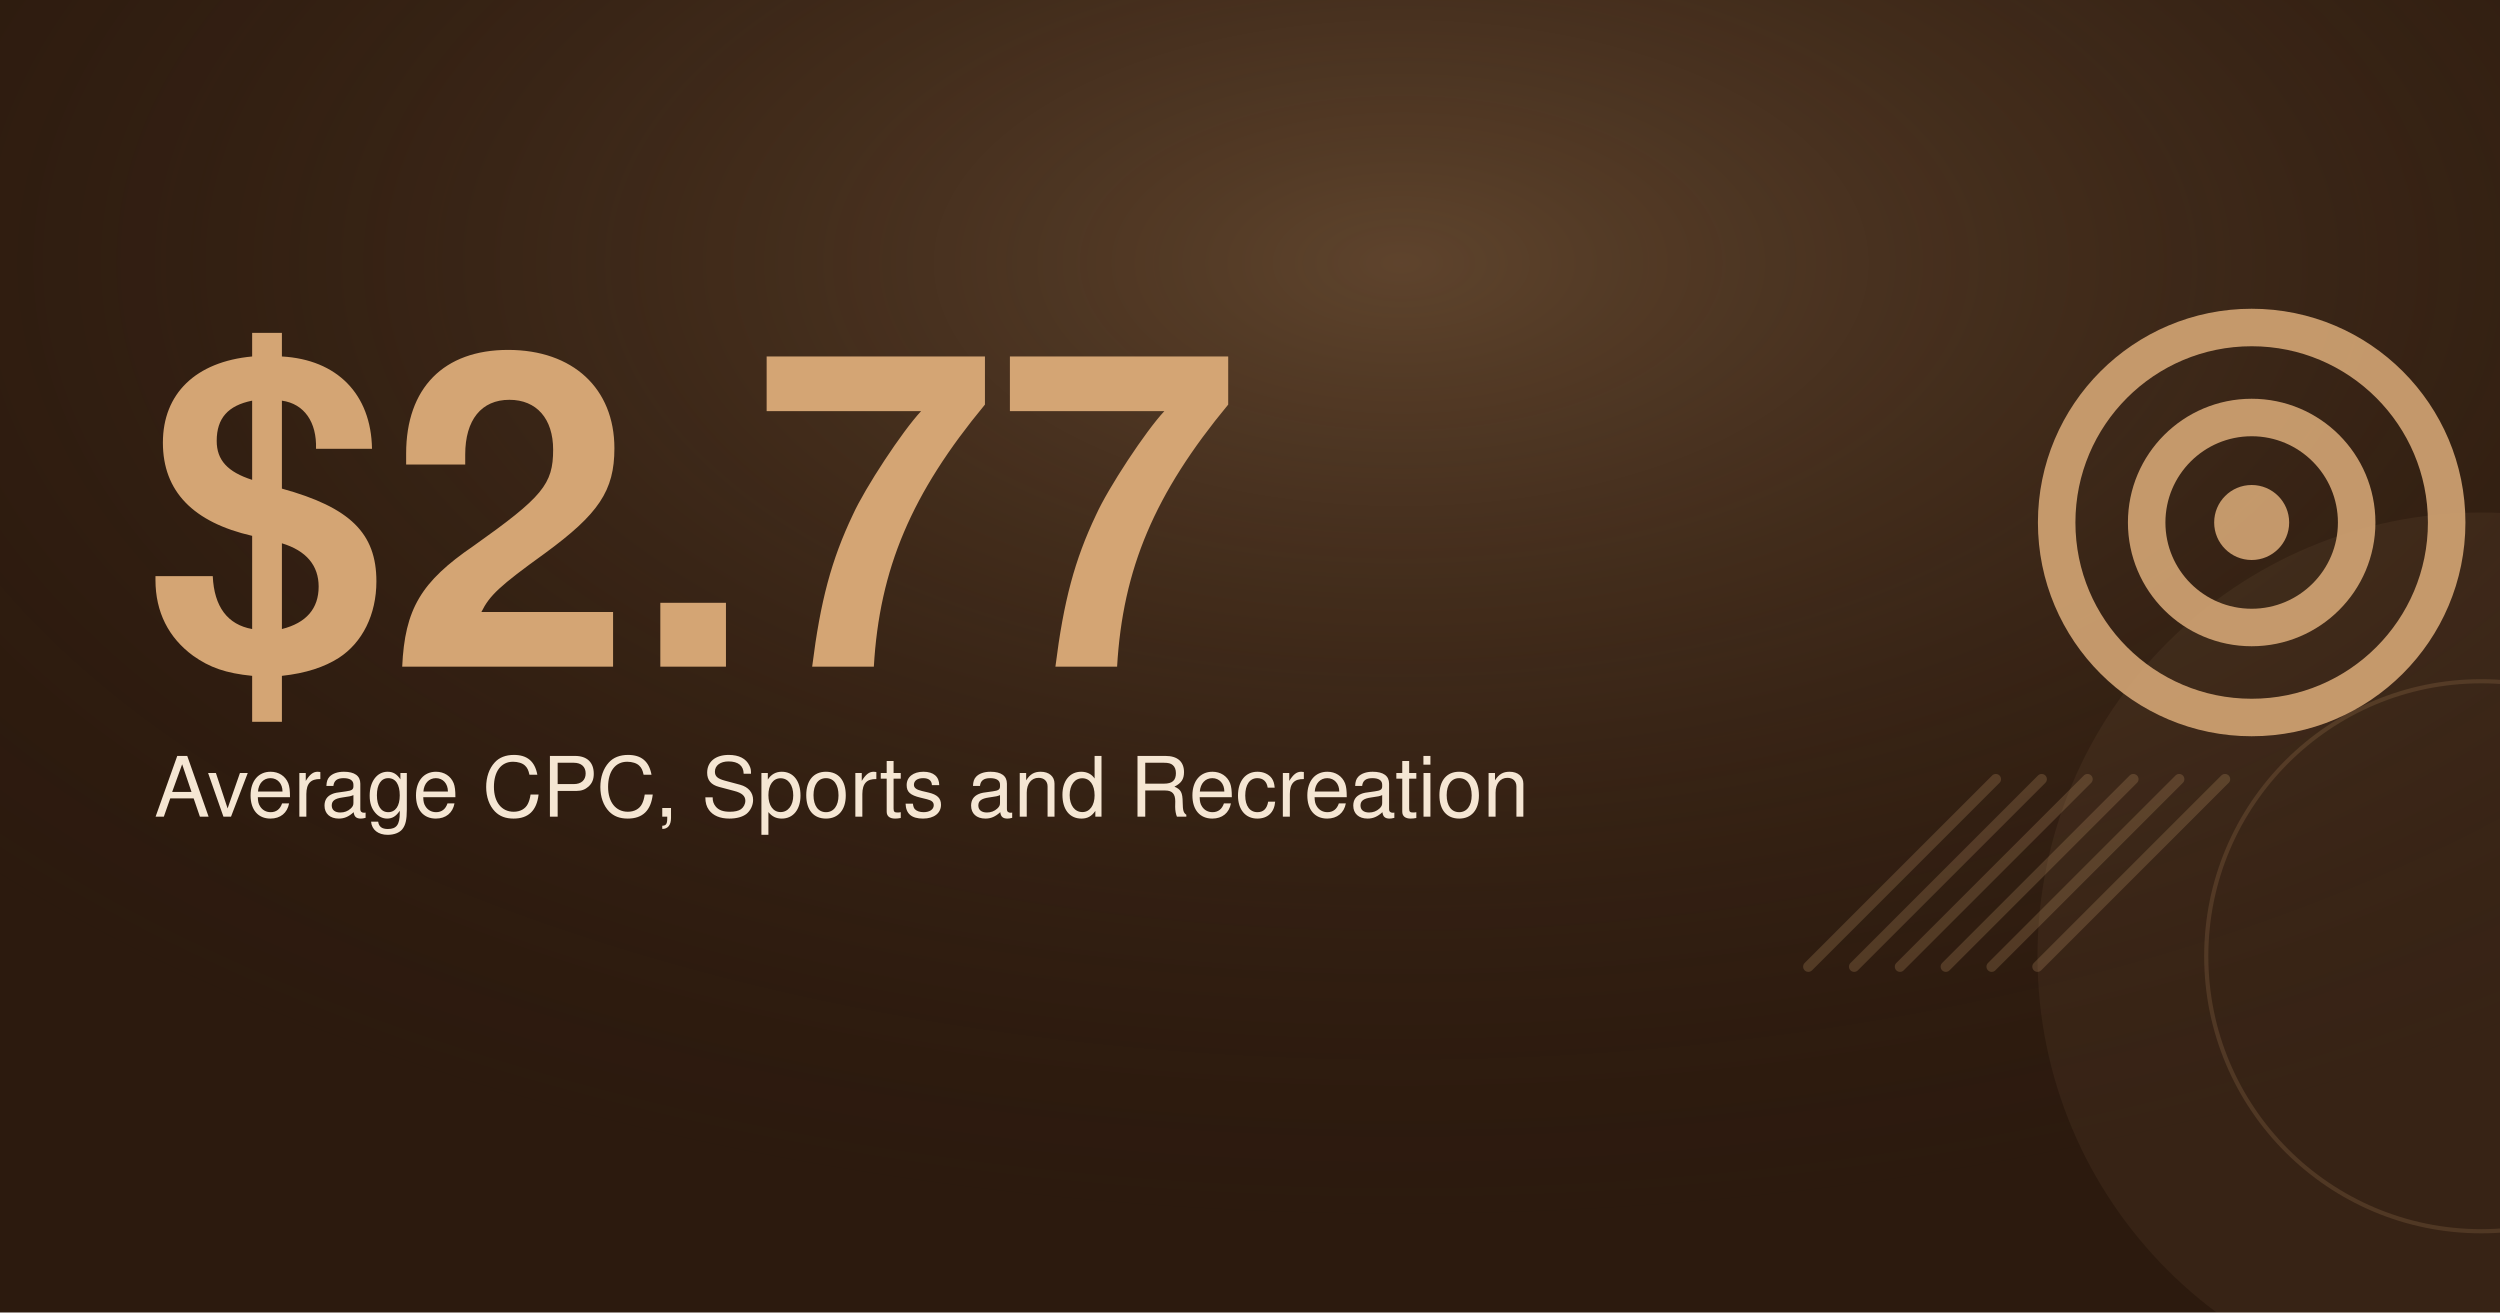
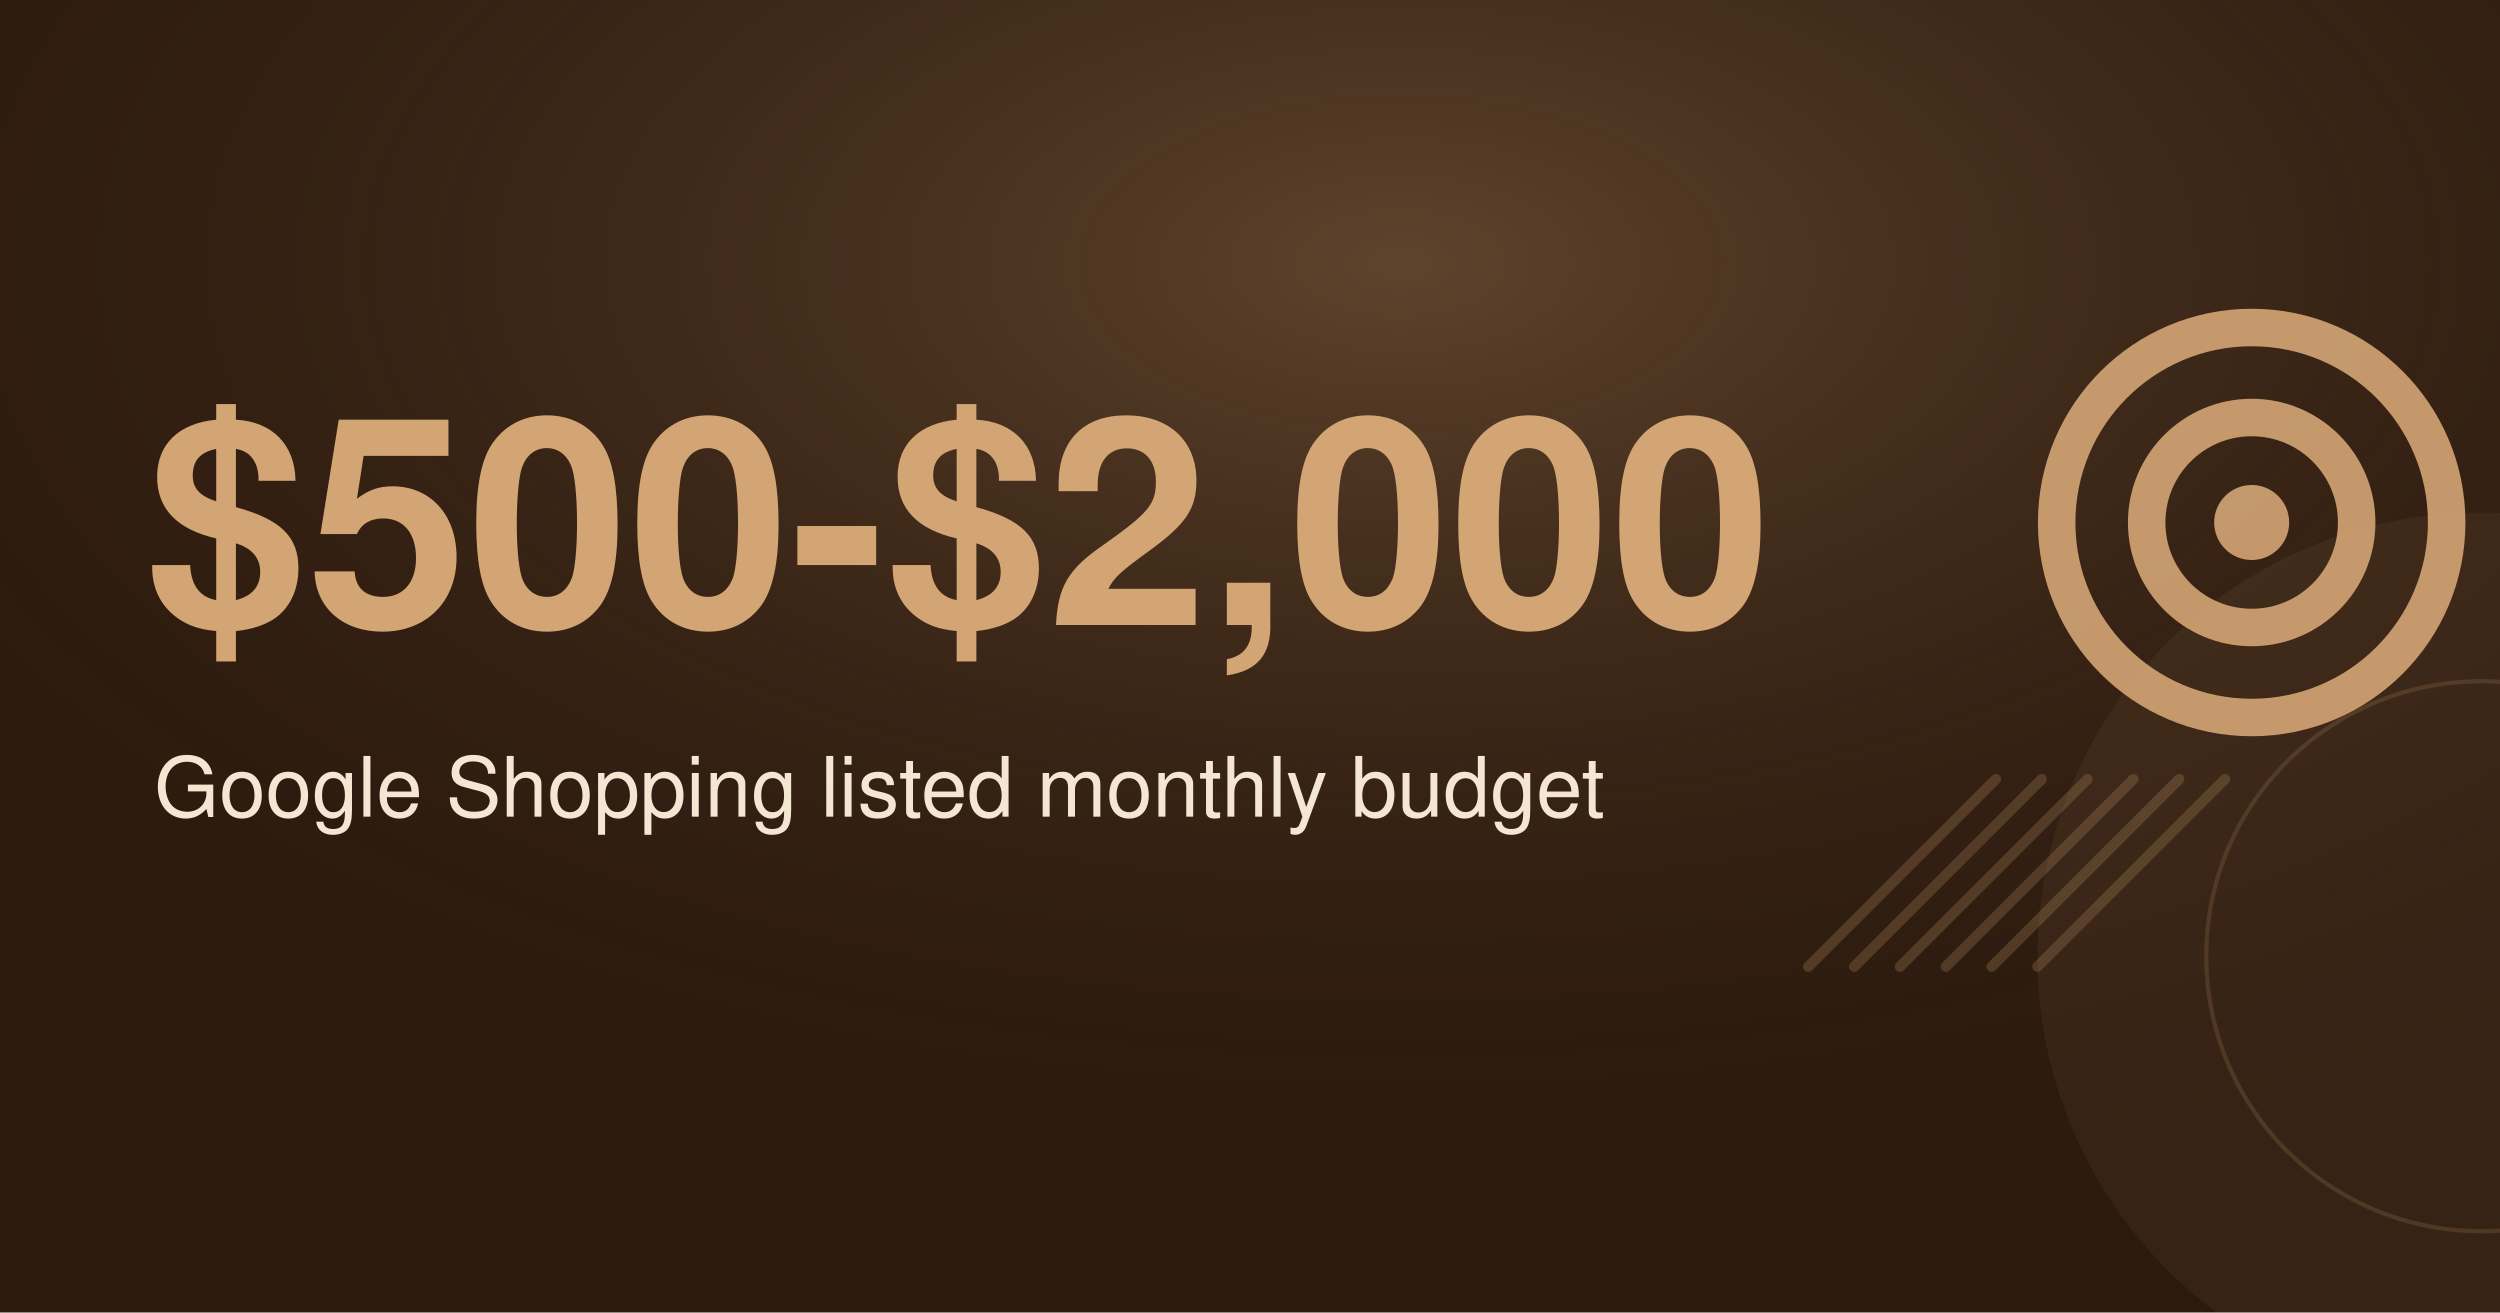
<svg xmlns="http://www.w3.org/2000/svg" width="1200" height="630" viewBox="0 0 1200 630" role="img" aria-label="Google Ads for Sporting Goods Stores: Budget and Setup">
  <defs>
    <radialGradient id="g" cx="56%" cy="20%" r="75%">
      <stop offset="0" stop-color="#d4a574" stop-opacity="0.30" />
      <stop offset="1" stop-color="#2c1a0e" stop-opacity="0" />
    </radialGradient>
  </defs>
  <rect width="1200" height="630" fill="#2c1a0e" />
  <rect width="1200" height="630" fill="url(#g)" />
  <line x1="868" y1="464" x2="958" y2="374" stroke="#d4a574" stroke-opacity="0.22" stroke-width="5" stroke-linecap="round" />
  <line x1="890" y1="464" x2="980" y2="374" stroke="#d4a574" stroke-opacity="0.22" stroke-width="5" stroke-linecap="round" />
  <line x1="912" y1="464" x2="1002" y2="374" stroke="#d4a574" stroke-opacity="0.22" stroke-width="5" stroke-linecap="round" />
  <line x1="934" y1="464" x2="1024" y2="374" stroke="#d4a574" stroke-opacity="0.22" stroke-width="5" stroke-linecap="round" />
  <line x1="956" y1="464" x2="1046" y2="374" stroke="#d4a574" stroke-opacity="0.22" stroke-width="5" stroke-linecap="round" />
  <line x1="978" y1="464" x2="1068" y2="374" stroke="#d4a574" stroke-opacity="0.22" stroke-width="5" stroke-linecap="round" />
  <circle cx="1191" cy="459" r="213" fill="#d4a574" fill-opacity="0.07" />
  <circle cx="1191" cy="459" r="132" fill="none" stroke="#d4a574" stroke-opacity="0.16" stroke-width="2" />
  <g transform="translate(980 150) scale(3.6)" opacity="0.9">
    <circle cx="28" cy="28" r="26" fill="none" stroke="#d4a574" stroke-width="5" />
    <circle cx="28" cy="28" r="14" fill="none" stroke="#d4a574" stroke-width="5" />
    <circle cx="28" cy="28" r="5" fill="#d4a574" />
  </g>
-   <text x="70" y="320" font-family="Helvetica, Arial, sans-serif" font-size="210" font-weight="800" fill="#d4a574">$2.77</text>
-   <text x="74" y="392" font-family="Helvetica, Arial, sans-serif" font-size="40" fill="#f5e6d3">Average CPC, Sports and Recreation</text>
+   <text x="70" y="300" font-family="Helvetica, Arial, sans-serif" font-size="139" font-weight="800" fill="#d4a574">$500-$2,000</text>
+   <text x="74" y="392" font-family="Helvetica, Arial, sans-serif" font-size="40" fill="#f5e6d3">Google Shopping listed monthly budget</text>
</svg>
